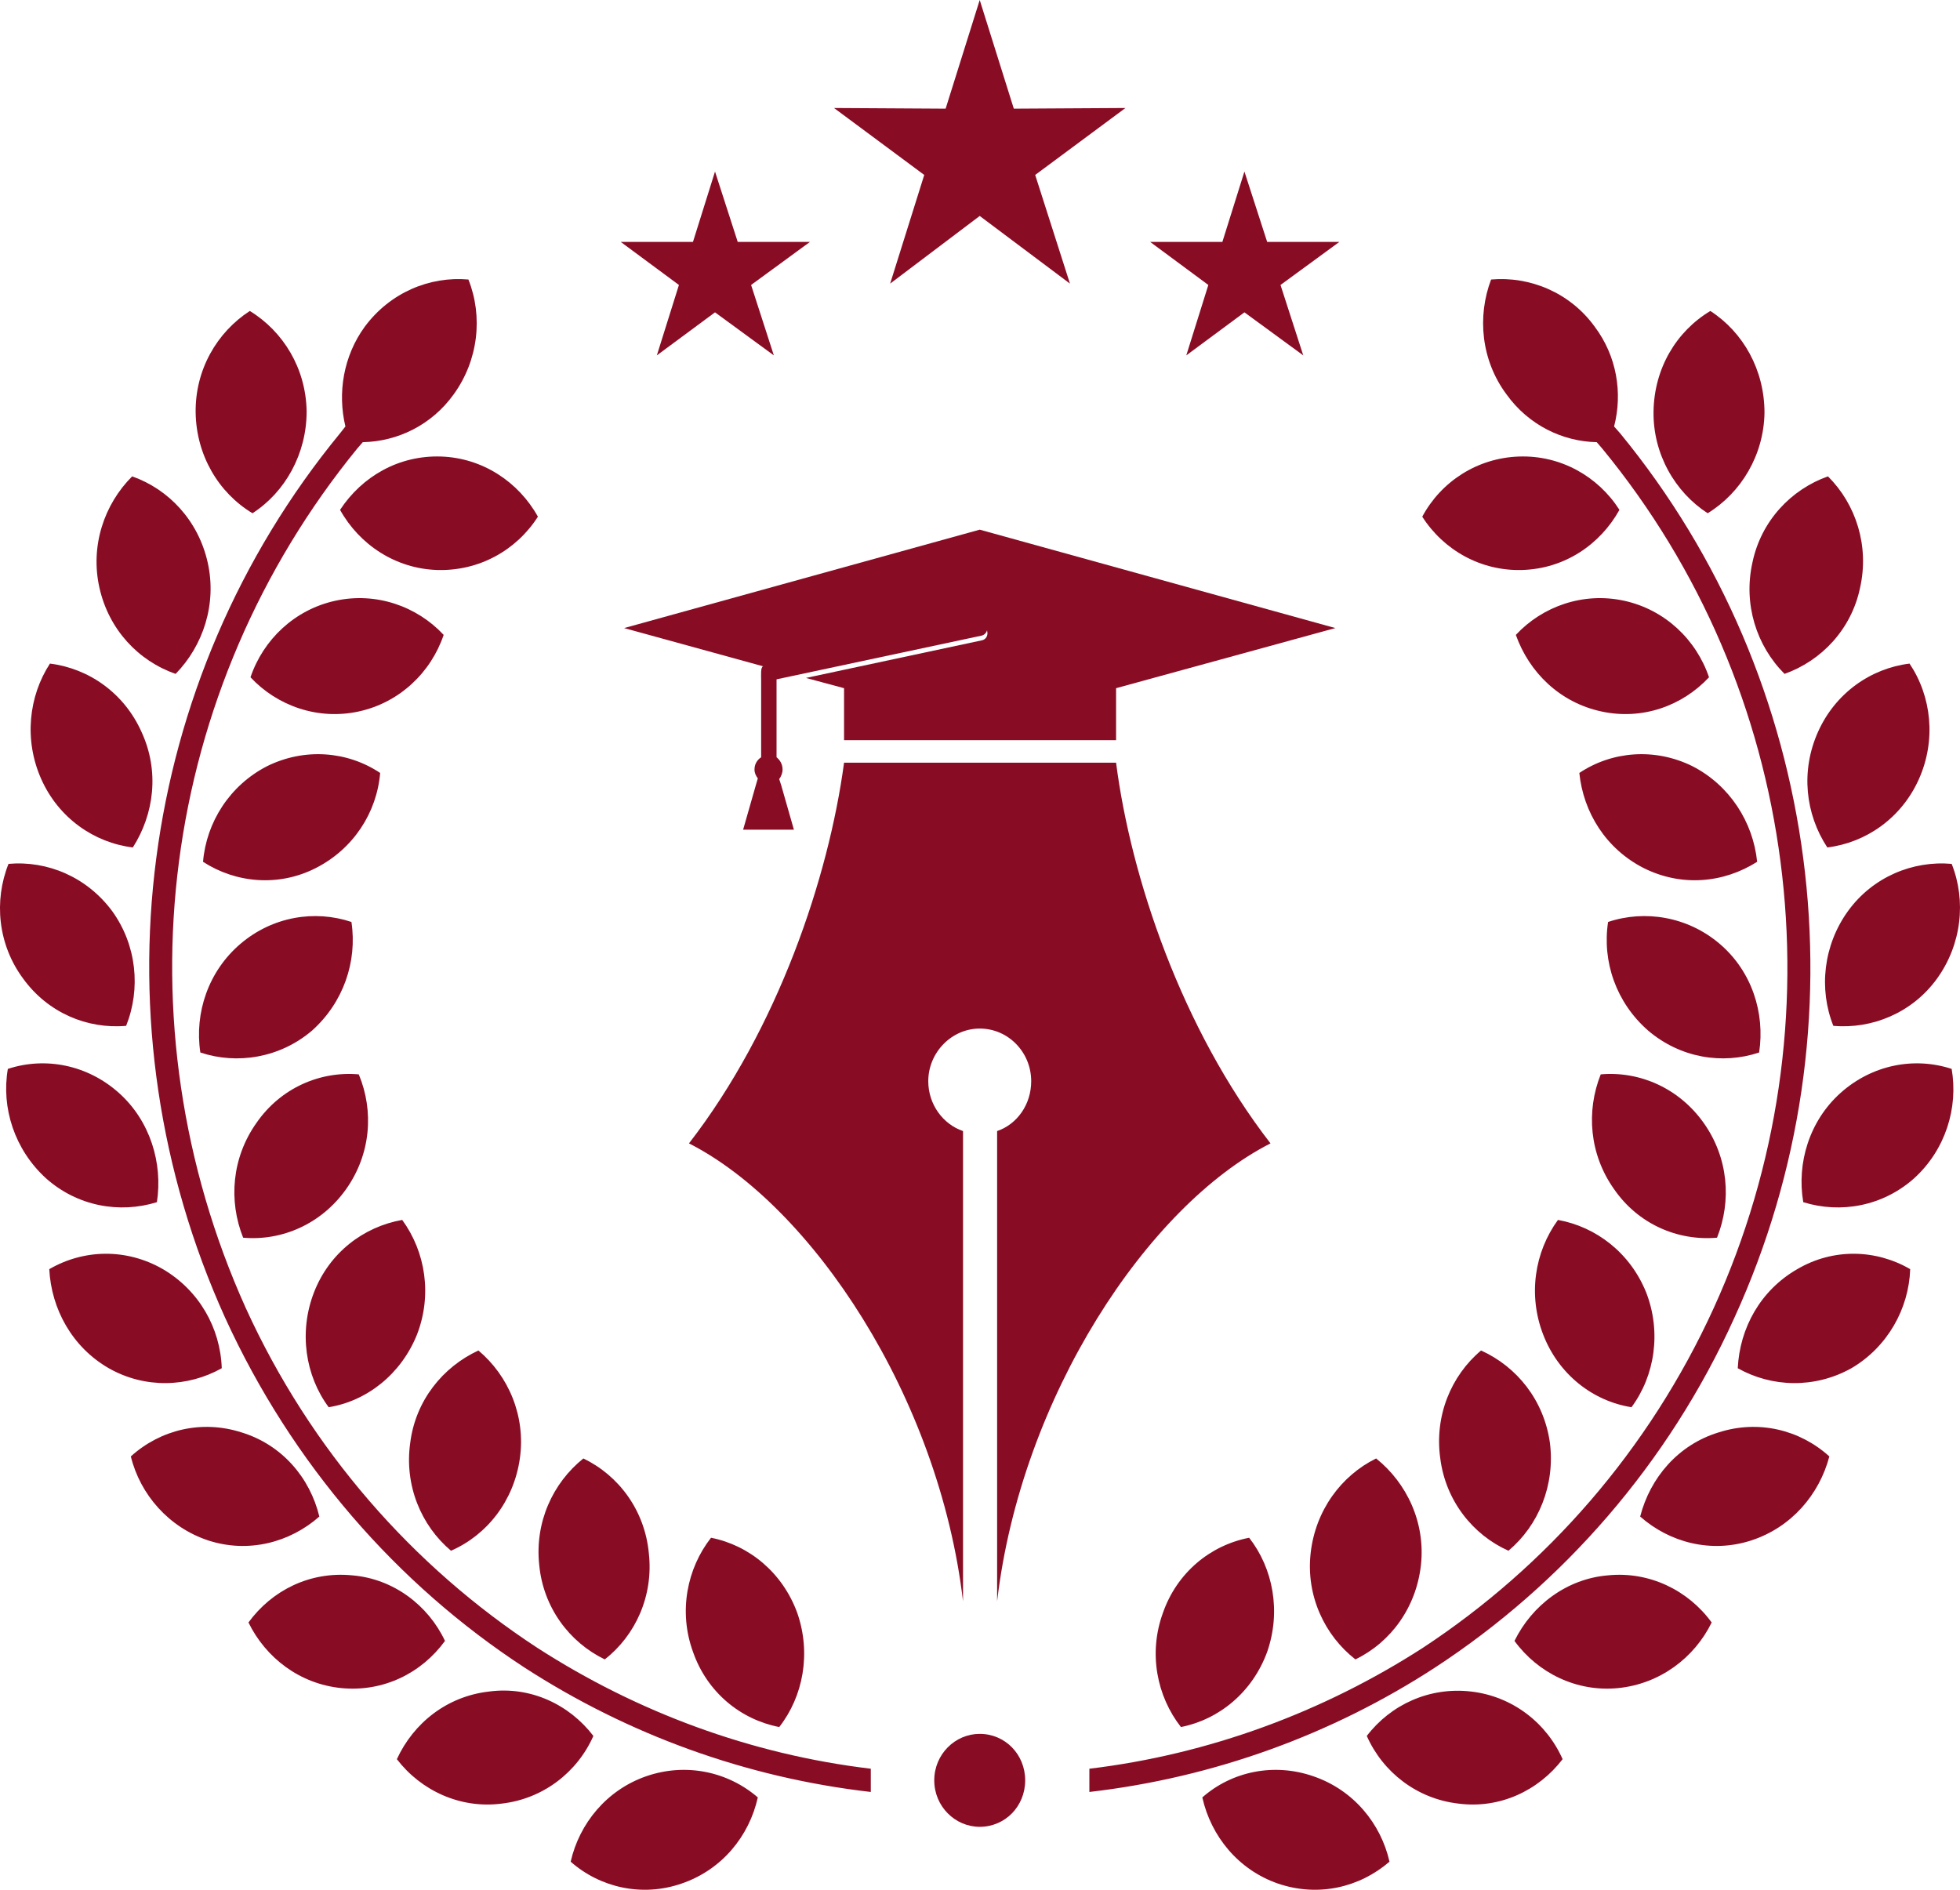
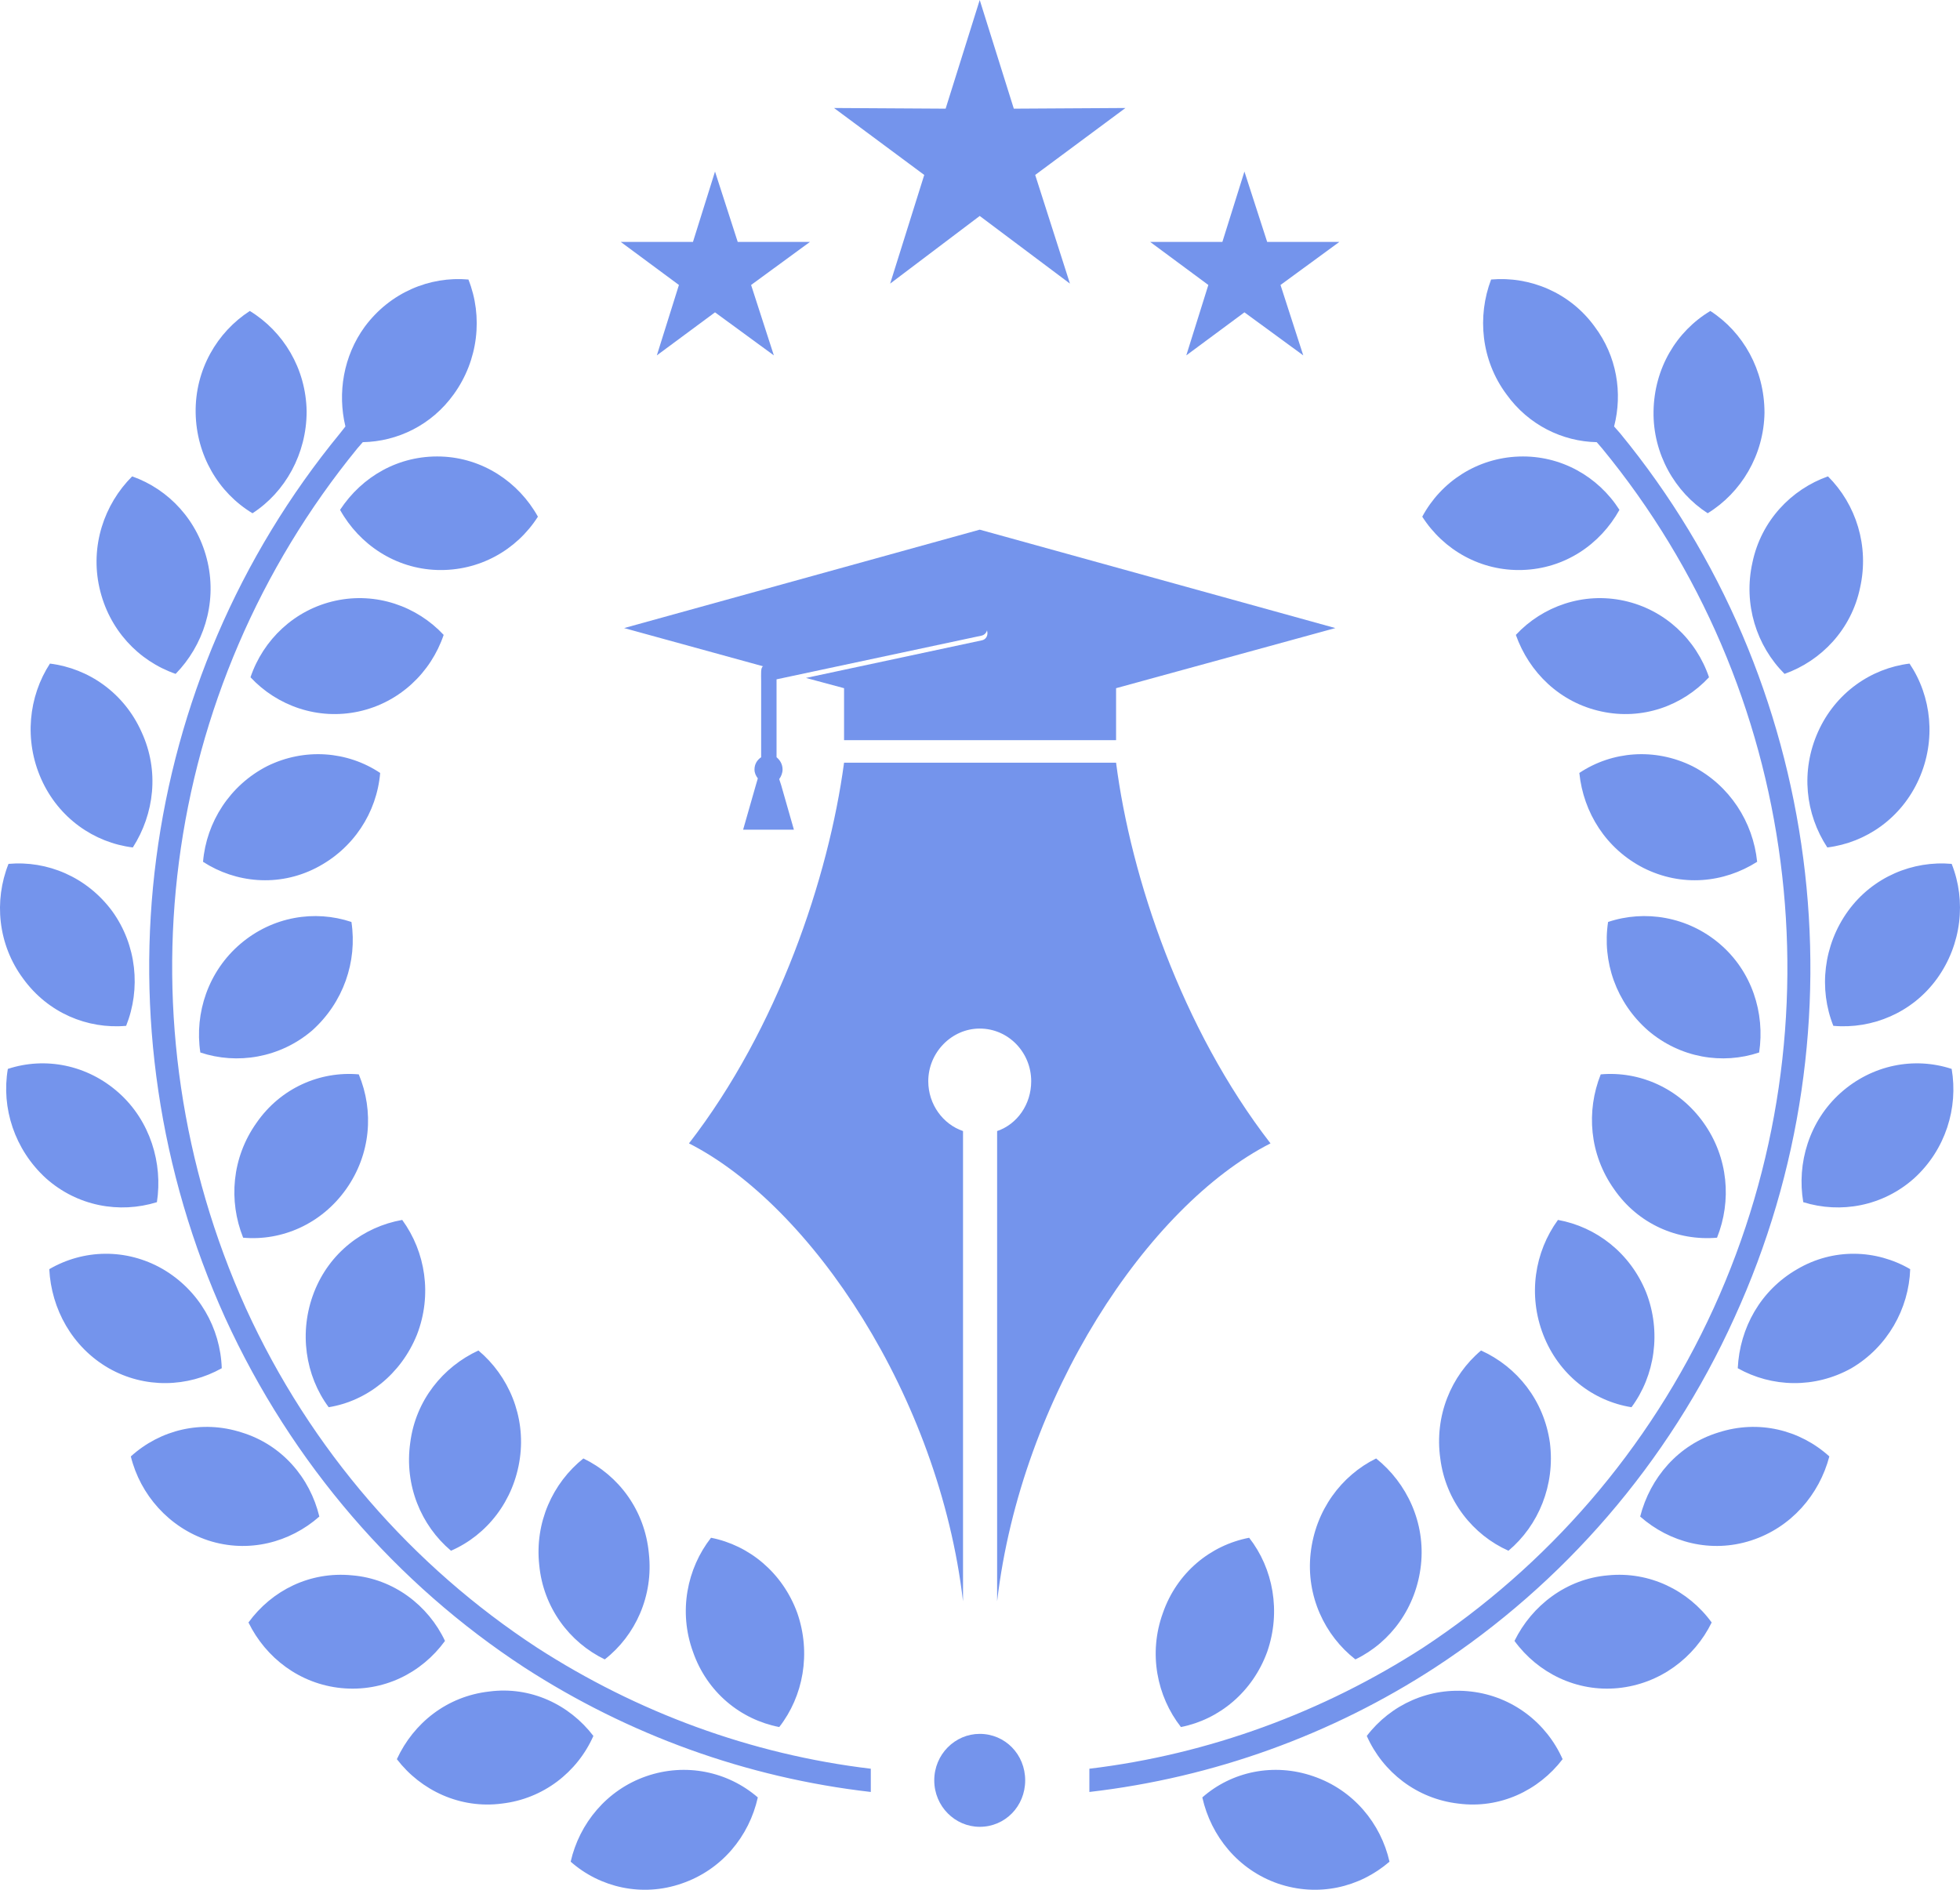
<svg xmlns="http://www.w3.org/2000/svg" width="56" height="54" viewBox="0 0 56 54" fill="none">
-   <path fill-rule="evenodd" clip-rule="evenodd" d="M28.489 45.757C29.177 39.898 32.805 34.449 36.3 32.672C33.76 29.391 32.309 25.075 31.888 21.794H27.992H24.116C23.676 25.075 22.225 29.391 19.685 32.672C23.18 34.449 26.828 39.898 27.515 45.757V32.32C26.942 32.125 26.522 31.559 26.522 30.895C26.522 30.074 27.19 29.391 27.992 29.391C28.814 29.391 29.463 30.074 29.463 30.895C29.463 31.559 29.062 32.125 28.489 32.32V45.757ZM27.992 15.135L38.153 17.947L31.888 19.665V21.15H24.116V19.665L23.027 19.372L28.05 18.298C28.165 18.279 28.241 18.162 28.203 18.025V18.005C28.183 18.084 28.126 18.142 28.05 18.162L22.187 19.412V21.638C22.282 21.716 22.359 21.833 22.359 21.989C22.359 22.087 22.32 22.185 22.263 22.263L22.32 22.438L22.683 23.708H21.957H21.232L21.595 22.438L21.652 22.243C21.595 22.165 21.557 22.087 21.557 21.989C21.557 21.833 21.633 21.716 21.747 21.638V19.451C21.747 19.275 21.728 19.06 21.805 19.04L17.832 17.947L27.992 15.135Z" fill="#890C25" />
-   <path fill-rule="evenodd" clip-rule="evenodd" d="M42.03 48.335C40.846 48.198 39.738 48.706 39.051 49.604C39.509 50.639 40.483 51.401 41.667 51.537C42.851 51.693 43.959 51.166 44.646 50.268C44.188 49.233 43.214 48.471 42.03 48.335ZM37.523 50.756C36.396 50.365 35.193 50.619 34.352 51.361C34.601 52.475 35.384 53.431 36.511 53.822C37.657 54.213 38.84 53.939 39.7 53.197C39.452 52.104 38.669 51.147 37.523 50.756ZM43.042 11.268C43.672 12.147 44.646 12.616 45.621 12.635L45.773 12.811C48.6 16.248 50.319 20.349 50.872 24.626C51.426 28.884 50.815 33.317 48.963 37.379C47.11 41.441 44.188 44.761 40.655 47.085C37.809 48.92 34.544 50.131 31.125 50.541V51.205C34.677 50.795 38.058 49.565 40.999 47.651C44.646 45.269 47.664 41.831 49.555 37.652C51.465 33.473 52.095 28.922 51.522 24.529C50.949 20.134 49.192 15.916 46.289 12.381L46.117 12.186C46.365 11.229 46.194 10.174 45.563 9.335C44.856 8.358 43.711 7.89 42.603 7.987C42.202 9.042 42.316 10.292 43.042 11.268ZM43.501 16.287C44.704 16.248 45.716 15.565 46.27 14.569C45.658 13.611 44.589 13.006 43.405 13.045C42.202 13.084 41.17 13.768 40.636 14.764C41.247 15.721 42.316 16.326 43.501 16.287ZM45.754 20.33C46.919 20.584 48.065 20.173 48.829 19.353C48.466 18.279 47.569 17.42 46.403 17.166C45.239 16.912 44.074 17.322 43.31 18.142C43.691 19.216 44.57 20.076 45.754 20.33ZM46.957 24.802C48.046 25.349 49.249 25.232 50.204 24.626C50.09 23.494 49.421 22.439 48.352 21.892C47.282 21.365 46.06 21.462 45.124 22.087C45.239 23.22 45.888 24.255 46.957 24.802ZM47.091 29.45C48.008 30.231 49.211 30.426 50.261 30.075C50.433 28.942 50.051 27.751 49.134 26.97C48.218 26.189 46.996 25.993 45.945 26.345C45.773 27.477 46.174 28.649 47.091 29.45ZM46.117 33.981C46.804 34.977 47.931 35.465 49.058 35.367C49.478 34.313 49.383 33.082 48.676 32.086C47.969 31.09 46.843 30.602 45.735 30.7C45.315 31.754 45.41 32.985 46.117 33.981ZM44.093 38.141C44.532 39.273 45.506 40.035 46.614 40.211C47.282 39.312 47.473 38.062 47.033 36.93C46.575 35.797 45.601 35.055 44.513 34.859C43.844 35.777 43.653 37.008 44.093 38.141ZM41.151 41.675C41.304 42.886 42.087 43.862 43.099 44.312C43.959 43.589 44.436 42.437 44.283 41.226C44.112 40.015 43.348 39.058 42.316 38.59C41.457 39.312 40.98 40.464 41.151 41.675ZM37.446 44.39C37.313 45.6 37.847 46.733 38.726 47.417C39.738 46.928 40.464 45.932 40.598 44.722C40.731 43.511 40.197 42.378 39.318 41.675C38.325 42.163 37.58 43.159 37.446 44.39ZM33.226 46.089C32.806 47.241 33.053 48.471 33.741 49.35C34.83 49.135 35.785 48.354 36.205 47.202C36.606 46.05 36.377 44.819 35.69 43.941C34.582 44.155 33.627 44.937 33.226 46.089ZM47.244 11.756C47.225 12.967 47.855 14.061 48.791 14.666C49.746 14.08 50.395 13.006 50.414 11.795C50.414 10.565 49.803 9.491 48.867 8.886C47.893 9.471 47.263 10.526 47.244 11.756ZM50.07 16.072C49.803 17.264 50.185 18.455 50.987 19.256C52.037 18.884 52.897 17.986 53.145 16.795C53.412 15.604 53.031 14.412 52.228 13.612C51.178 13.983 50.319 14.881 50.07 16.072ZM51.942 20.916C51.445 22.029 51.579 23.259 52.209 24.216C53.317 24.079 54.329 23.376 54.826 22.263C55.323 21.15 55.189 19.9 54.558 18.962C53.451 19.099 52.439 19.802 51.942 20.916ZM52.801 26.032C52.095 27.009 51.961 28.259 52.381 29.313C53.489 29.411 54.635 28.942 55.342 27.966C56.048 26.989 56.182 25.739 55.762 24.685C54.654 24.587 53.508 25.056 52.801 26.032ZM52.591 31.227C51.694 32.028 51.331 33.239 51.522 34.352C52.591 34.684 53.794 34.469 54.692 33.668C55.59 32.848 55.952 31.657 55.762 30.544C54.692 30.192 53.489 30.426 52.591 31.227ZM51.35 36.266C50.299 36.871 49.707 37.945 49.65 39.097C50.624 39.644 51.847 39.683 52.897 39.097C53.928 38.492 54.539 37.398 54.577 36.266C53.604 35.699 52.381 35.66 51.35 36.266ZM49.096 40.933C47.95 41.285 47.148 42.222 46.862 43.335C47.702 44.077 48.886 44.39 50.032 44.019C51.178 43.648 51.98 42.71 52.267 41.617C51.426 40.855 50.242 40.562 49.096 40.933ZM45.945 45.015C44.761 45.112 43.768 45.874 43.271 46.889C43.94 47.807 45.048 48.354 46.231 48.237C47.416 48.12 48.409 47.378 48.905 46.362C48.237 45.444 47.129 44.897 45.945 45.015Z" fill="#890C25" />
-   <path fill-rule="evenodd" clip-rule="evenodd" d="M18.463 50.756C19.59 50.365 20.793 50.619 21.652 51.361C21.404 52.475 20.621 53.431 19.475 53.822C18.348 54.213 17.145 53.939 16.305 53.197C16.553 52.104 17.336 51.147 18.463 50.756ZM12.963 11.268C12.332 12.147 11.358 12.616 10.365 12.635L10.212 12.811C7.405 16.248 5.667 20.349 5.113 24.626C4.559 28.884 5.19 33.317 7.023 37.379C8.876 41.441 11.798 44.761 15.35 47.085C18.195 48.92 21.442 50.131 24.88 50.541V51.205C21.308 50.795 17.947 49.565 14.987 47.651C11.339 45.269 8.341 41.831 6.431 37.652C4.54 33.473 3.891 28.922 4.464 24.529C5.037 20.134 6.813 15.916 9.716 12.381L9.869 12.186C9.639 11.229 9.811 10.174 10.422 9.335C11.148 8.358 12.275 7.89 13.383 7.987C13.803 9.042 13.669 10.292 12.963 11.268ZM12.485 16.287C11.301 16.248 10.27 15.565 9.716 14.569C10.346 13.611 11.397 13.006 12.6 13.045C13.784 13.084 14.815 13.768 15.369 14.764C14.758 15.721 13.688 16.326 12.485 16.287ZM10.251 20.33C9.086 20.584 7.921 20.173 7.157 19.353C7.52 18.279 8.417 17.42 9.582 17.166C10.747 16.912 11.912 17.322 12.676 18.142C12.313 19.216 11.416 20.076 10.251 20.33ZM9.028 24.802C7.959 25.349 6.736 25.232 5.801 24.626C5.896 23.494 6.565 22.439 7.634 21.892C8.703 21.365 9.926 21.462 10.862 22.087C10.766 23.22 10.098 24.255 9.028 24.802ZM8.914 29.45C7.997 30.231 6.775 30.426 5.724 30.075C5.553 28.942 5.953 27.751 6.87 26.97C7.787 26.189 8.99 25.993 10.041 26.345C10.212 27.477 9.811 28.649 8.914 29.45ZM9.888 33.981C9.181 34.977 8.054 35.465 6.947 35.367C6.526 34.313 6.622 33.082 7.328 32.086C8.016 31.09 9.143 30.602 10.251 30.7C10.69 31.754 10.594 32.985 9.888 33.981ZM11.912 38.141C11.454 39.273 10.48 40.035 9.391 40.211C8.723 39.312 8.532 38.062 8.971 36.93C9.41 35.797 10.384 35.055 11.492 34.859C12.161 35.777 12.352 37.008 11.912 38.141ZM14.853 41.675C14.682 42.886 13.917 43.862 12.886 44.312C12.027 43.589 11.549 42.437 11.721 41.226C11.874 40.015 12.657 39.058 13.669 38.59C14.529 39.312 15.025 40.464 14.853 41.675ZM18.539 44.39C18.673 45.6 18.157 46.733 17.279 47.417C16.267 46.928 15.522 45.932 15.407 44.722C15.274 43.511 15.789 42.378 16.668 41.675C17.68 42.163 18.425 43.159 18.539 44.39ZM22.779 46.089C23.18 47.241 22.951 48.471 22.264 49.35C21.156 49.135 20.201 48.354 19.8 47.202C19.38 46.05 19.628 44.819 20.315 43.941C21.404 44.155 22.359 44.937 22.779 46.089ZM8.761 11.756C8.761 12.967 8.15 14.061 7.214 14.666C6.24 14.08 5.61 13.006 5.59 11.795C5.571 10.565 6.202 9.491 7.138 8.886C8.093 9.471 8.742 10.526 8.761 11.756ZM5.934 16.072C6.202 17.264 5.801 18.455 5.018 19.256C3.948 18.884 3.108 17.986 2.841 16.795C2.573 15.604 2.974 14.412 3.776 13.612C4.827 13.983 5.667 14.881 5.934 16.072ZM4.044 20.916C4.559 22.029 4.407 23.259 3.795 24.216C2.687 24.079 1.675 23.376 1.179 22.263C0.682 21.15 0.816 19.9 1.427 18.962C2.535 19.099 3.547 19.802 4.044 20.916ZM3.203 26.032C3.91 27.009 4.025 28.259 3.604 29.313C2.497 29.411 1.37 28.942 0.663 27.966C-0.063 26.989 -0.177 25.739 0.243 24.685C1.351 24.587 2.478 25.056 3.203 26.032ZM3.394 31.227C4.292 32.028 4.655 33.239 4.483 34.352C3.413 34.684 2.21 34.469 1.312 33.668C0.415 32.848 0.033 31.657 0.224 30.544C1.293 30.192 2.497 30.426 3.394 31.227ZM4.655 36.266C5.686 36.871 6.297 37.945 6.336 39.097C5.361 39.644 4.139 39.683 3.108 39.097C2.057 38.492 1.465 37.398 1.408 36.266C2.382 35.699 3.604 35.66 4.655 36.266ZM6.908 40.933C8.054 41.285 8.856 42.222 9.124 43.335C8.284 44.077 7.099 44.39 5.953 44.019C4.827 43.648 4.006 42.71 3.738 41.617C4.579 40.855 5.763 40.562 6.908 40.933ZM10.06 45.015C11.243 45.112 12.237 45.874 12.714 46.889C12.046 47.807 10.957 48.354 9.754 48.237C8.57 48.12 7.596 47.378 7.099 46.362C7.768 45.444 8.856 44.897 10.06 45.015ZM13.975 48.335C15.159 48.178 16.267 48.706 16.954 49.604C16.496 50.639 15.522 51.401 14.338 51.537C13.154 51.693 12.027 51.166 11.339 50.268C11.816 49.233 12.772 48.471 13.975 48.335Z" fill="#890C25" />
-   <path fill-rule="evenodd" clip-rule="evenodd" d="M27.992 0L28.966 3.105L32.156 3.086L29.577 4.999L30.57 8.104L27.992 6.171L25.433 8.104L26.407 4.999L23.829 3.086L27.018 3.105L27.992 0ZM20.429 4.902L19.799 6.913H17.736L19.398 8.143L18.767 10.155L20.429 8.925L22.11 10.155L21.46 8.143L23.141 6.913H21.078L20.429 4.902ZM35.555 4.902L36.205 6.913H38.267L36.586 8.143L37.236 10.155L35.555 8.925L33.894 10.155L34.524 8.143L32.862 6.913H34.925L35.555 4.902Z" fill="#890C25" />
-   <path fill-rule="evenodd" clip-rule="evenodd" d="M27.992 49.545C28.718 49.545 29.291 50.131 29.291 50.873C29.291 51.615 28.718 52.201 27.992 52.201C27.286 52.201 26.693 51.615 26.693 50.873C26.693 50.131 27.286 49.545 27.992 49.545Z" fill="#890C25" />
+   <path fill-rule="evenodd" clip-rule="evenodd" d="M28.489 45.757C29.177 39.898 32.805 34.449 36.3 32.672C33.76 29.391 32.309 25.075 31.888 21.794H27.992H24.116C23.676 25.075 22.225 29.391 19.685 32.672C23.18 34.449 26.828 39.898 27.515 45.757V32.32C26.942 32.125 26.522 31.559 26.522 30.895C26.522 30.074 27.19 29.391 27.992 29.391C28.814 29.391 29.463 30.074 29.463 30.895C29.463 31.559 29.062 32.125 28.489 32.32V45.757ZM27.992 15.135L38.153 17.947L31.888 19.665V21.15H24.116V19.665L23.027 19.372L28.05 18.298C28.165 18.279 28.241 18.162 28.203 18.025V18.005C28.183 18.084 28.126 18.142 28.05 18.162L22.187 19.412V21.638C22.282 21.716 22.359 21.833 22.359 21.989C22.359 22.087 22.32 22.185 22.263 22.263L22.32 22.438L22.683 23.708H21.957H21.232L21.595 22.438L21.652 22.243C21.595 22.165 21.557 22.087 21.557 21.989C21.557 21.833 21.633 21.716 21.747 21.638V19.451C21.747 19.275 21.728 19.06 21.805 19.04L17.832 17.947L27.992 15.135Z" fill="#7494ec" />
+   <path fill-rule="evenodd" clip-rule="evenodd" d="M42.03 48.335C40.846 48.198 39.738 48.706 39.051 49.604C39.509 50.639 40.483 51.401 41.667 51.537C42.851 51.693 43.959 51.166 44.646 50.268C44.188 49.233 43.214 48.471 42.03 48.335ZM37.523 50.756C36.396 50.365 35.193 50.619 34.352 51.361C34.601 52.475 35.384 53.431 36.511 53.822C37.657 54.213 38.84 53.939 39.7 53.197C39.452 52.104 38.669 51.147 37.523 50.756ZM43.042 11.268C43.672 12.147 44.646 12.616 45.621 12.635L45.773 12.811C48.6 16.248 50.319 20.349 50.872 24.626C51.426 28.884 50.815 33.317 48.963 37.379C47.11 41.441 44.188 44.761 40.655 47.085C37.809 48.92 34.544 50.131 31.125 50.541V51.205C34.677 50.795 38.058 49.565 40.999 47.651C44.646 45.269 47.664 41.831 49.555 37.652C51.465 33.473 52.095 28.922 51.522 24.529C50.949 20.134 49.192 15.916 46.289 12.381L46.117 12.186C46.365 11.229 46.194 10.174 45.563 9.335C44.856 8.358 43.711 7.89 42.603 7.987C42.202 9.042 42.316 10.292 43.042 11.268ZM43.501 16.287C44.704 16.248 45.716 15.565 46.27 14.569C45.658 13.611 44.589 13.006 43.405 13.045C42.202 13.084 41.17 13.768 40.636 14.764C41.247 15.721 42.316 16.326 43.501 16.287ZM45.754 20.33C46.919 20.584 48.065 20.173 48.829 19.353C48.466 18.279 47.569 17.42 46.403 17.166C45.239 16.912 44.074 17.322 43.31 18.142C43.691 19.216 44.57 20.076 45.754 20.33ZM46.957 24.802C48.046 25.349 49.249 25.232 50.204 24.626C50.09 23.494 49.421 22.439 48.352 21.892C47.282 21.365 46.06 21.462 45.124 22.087C45.239 23.22 45.888 24.255 46.957 24.802ZM47.091 29.45C48.008 30.231 49.211 30.426 50.261 30.075C50.433 28.942 50.051 27.751 49.134 26.97C48.218 26.189 46.996 25.993 45.945 26.345C45.773 27.477 46.174 28.649 47.091 29.45ZM46.117 33.981C46.804 34.977 47.931 35.465 49.058 35.367C49.478 34.313 49.383 33.082 48.676 32.086C47.969 31.09 46.843 30.602 45.735 30.7C45.315 31.754 45.41 32.985 46.117 33.981ZM44.093 38.141C44.532 39.273 45.506 40.035 46.614 40.211C47.282 39.312 47.473 38.062 47.033 36.93C46.575 35.797 45.601 35.055 44.513 34.859C43.844 35.777 43.653 37.008 44.093 38.141ZM41.151 41.675C41.304 42.886 42.087 43.862 43.099 44.312C43.959 43.589 44.436 42.437 44.283 41.226C44.112 40.015 43.348 39.058 42.316 38.59C41.457 39.312 40.98 40.464 41.151 41.675ZM37.446 44.39C37.313 45.6 37.847 46.733 38.726 47.417C39.738 46.928 40.464 45.932 40.598 44.722C40.731 43.511 40.197 42.378 39.318 41.675C38.325 42.163 37.58 43.159 37.446 44.39ZM33.226 46.089C32.806 47.241 33.053 48.471 33.741 49.35C34.83 49.135 35.785 48.354 36.205 47.202C36.606 46.05 36.377 44.819 35.69 43.941C34.582 44.155 33.627 44.937 33.226 46.089ZM47.244 11.756C47.225 12.967 47.855 14.061 48.791 14.666C49.746 14.08 50.395 13.006 50.414 11.795C50.414 10.565 49.803 9.491 48.867 8.886C47.893 9.471 47.263 10.526 47.244 11.756ZM50.07 16.072C49.803 17.264 50.185 18.455 50.987 19.256C52.037 18.884 52.897 17.986 53.145 16.795C53.412 15.604 53.031 14.412 52.228 13.612C51.178 13.983 50.319 14.881 50.07 16.072ZM51.942 20.916C51.445 22.029 51.579 23.259 52.209 24.216C53.317 24.079 54.329 23.376 54.826 22.263C55.323 21.15 55.189 19.9 54.558 18.962C53.451 19.099 52.439 19.802 51.942 20.916ZM52.801 26.032C52.095 27.009 51.961 28.259 52.381 29.313C53.489 29.411 54.635 28.942 55.342 27.966C56.048 26.989 56.182 25.739 55.762 24.685C54.654 24.587 53.508 25.056 52.801 26.032ZM52.591 31.227C51.694 32.028 51.331 33.239 51.522 34.352C52.591 34.684 53.794 34.469 54.692 33.668C55.59 32.848 55.952 31.657 55.762 30.544C54.692 30.192 53.489 30.426 52.591 31.227ZM51.35 36.266C50.299 36.871 49.707 37.945 49.65 39.097C50.624 39.644 51.847 39.683 52.897 39.097C53.928 38.492 54.539 37.398 54.577 36.266C53.604 35.699 52.381 35.66 51.35 36.266ZM49.096 40.933C47.95 41.285 47.148 42.222 46.862 43.335C47.702 44.077 48.886 44.39 50.032 44.019C51.178 43.648 51.98 42.71 52.267 41.617C51.426 40.855 50.242 40.562 49.096 40.933ZM45.945 45.015C44.761 45.112 43.768 45.874 43.271 46.889C43.94 47.807 45.048 48.354 46.231 48.237C47.416 48.12 48.409 47.378 48.905 46.362C48.237 45.444 47.129 44.897 45.945 45.015Z" fill="#7494ec" />
+   <path fill-rule="evenodd" clip-rule="evenodd" d="M18.463 50.756C19.59 50.365 20.793 50.619 21.652 51.361C21.404 52.475 20.621 53.431 19.475 53.822C18.348 54.213 17.145 53.939 16.305 53.197C16.553 52.104 17.336 51.147 18.463 50.756ZM12.963 11.268C12.332 12.147 11.358 12.616 10.365 12.635L10.212 12.811C7.405 16.248 5.667 20.349 5.113 24.626C4.559 28.884 5.19 33.317 7.023 37.379C8.876 41.441 11.798 44.761 15.35 47.085C18.195 48.92 21.442 50.131 24.88 50.541V51.205C21.308 50.795 17.947 49.565 14.987 47.651C11.339 45.269 8.341 41.831 6.431 37.652C4.54 33.473 3.891 28.922 4.464 24.529C5.037 20.134 6.813 15.916 9.716 12.381L9.869 12.186C9.639 11.229 9.811 10.174 10.422 9.335C11.148 8.358 12.275 7.89 13.383 7.987C13.803 9.042 13.669 10.292 12.963 11.268ZM12.485 16.287C11.301 16.248 10.27 15.565 9.716 14.569C10.346 13.611 11.397 13.006 12.6 13.045C13.784 13.084 14.815 13.768 15.369 14.764C14.758 15.721 13.688 16.326 12.485 16.287ZM10.251 20.33C9.086 20.584 7.921 20.173 7.157 19.353C7.52 18.279 8.417 17.42 9.582 17.166C10.747 16.912 11.912 17.322 12.676 18.142C12.313 19.216 11.416 20.076 10.251 20.33ZM9.028 24.802C7.959 25.349 6.736 25.232 5.801 24.626C5.896 23.494 6.565 22.439 7.634 21.892C8.703 21.365 9.926 21.462 10.862 22.087C10.766 23.22 10.098 24.255 9.028 24.802ZM8.914 29.45C7.997 30.231 6.775 30.426 5.724 30.075C5.553 28.942 5.953 27.751 6.87 26.97C7.787 26.189 8.99 25.993 10.041 26.345C10.212 27.477 9.811 28.649 8.914 29.45ZM9.888 33.981C9.181 34.977 8.054 35.465 6.947 35.367C6.526 34.313 6.622 33.082 7.328 32.086C8.016 31.09 9.143 30.602 10.251 30.7C10.69 31.754 10.594 32.985 9.888 33.981ZM11.912 38.141C11.454 39.273 10.48 40.035 9.391 40.211C8.723 39.312 8.532 38.062 8.971 36.93C9.41 35.797 10.384 35.055 11.492 34.859C12.161 35.777 12.352 37.008 11.912 38.141ZM14.853 41.675C14.682 42.886 13.917 43.862 12.886 44.312C12.027 43.589 11.549 42.437 11.721 41.226C11.874 40.015 12.657 39.058 13.669 38.59C14.529 39.312 15.025 40.464 14.853 41.675ZM18.539 44.39C18.673 45.6 18.157 46.733 17.279 47.417C16.267 46.928 15.522 45.932 15.407 44.722C15.274 43.511 15.789 42.378 16.668 41.675C17.68 42.163 18.425 43.159 18.539 44.39ZM22.779 46.089C23.18 47.241 22.951 48.471 22.264 49.35C21.156 49.135 20.201 48.354 19.8 47.202C19.38 46.05 19.628 44.819 20.315 43.941C21.404 44.155 22.359 44.937 22.779 46.089ZM8.761 11.756C8.761 12.967 8.15 14.061 7.214 14.666C6.24 14.08 5.61 13.006 5.59 11.795C5.571 10.565 6.202 9.491 7.138 8.886C8.093 9.471 8.742 10.526 8.761 11.756ZM5.934 16.072C6.202 17.264 5.801 18.455 5.018 19.256C3.948 18.884 3.108 17.986 2.841 16.795C2.573 15.604 2.974 14.412 3.776 13.612C4.827 13.983 5.667 14.881 5.934 16.072ZM4.044 20.916C4.559 22.029 4.407 23.259 3.795 24.216C2.687 24.079 1.675 23.376 1.179 22.263C0.682 21.15 0.816 19.9 1.427 18.962C2.535 19.099 3.547 19.802 4.044 20.916ZM3.203 26.032C3.91 27.009 4.025 28.259 3.604 29.313C2.497 29.411 1.37 28.942 0.663 27.966C-0.063 26.989 -0.177 25.739 0.243 24.685C1.351 24.587 2.478 25.056 3.203 26.032ZM3.394 31.227C4.292 32.028 4.655 33.239 4.483 34.352C3.413 34.684 2.21 34.469 1.312 33.668C0.415 32.848 0.033 31.657 0.224 30.544C1.293 30.192 2.497 30.426 3.394 31.227ZM4.655 36.266C5.686 36.871 6.297 37.945 6.336 39.097C5.361 39.644 4.139 39.683 3.108 39.097C2.057 38.492 1.465 37.398 1.408 36.266C2.382 35.699 3.604 35.66 4.655 36.266ZM6.908 40.933C8.054 41.285 8.856 42.222 9.124 43.335C8.284 44.077 7.099 44.39 5.953 44.019C4.827 43.648 4.006 42.71 3.738 41.617C4.579 40.855 5.763 40.562 6.908 40.933ZM10.06 45.015C11.243 45.112 12.237 45.874 12.714 46.889C12.046 47.807 10.957 48.354 9.754 48.237C8.57 48.12 7.596 47.378 7.099 46.362C7.768 45.444 8.856 44.897 10.06 45.015ZM13.975 48.335C15.159 48.178 16.267 48.706 16.954 49.604C16.496 50.639 15.522 51.401 14.338 51.537C13.154 51.693 12.027 51.166 11.339 50.268C11.816 49.233 12.772 48.471 13.975 48.335Z" fill="#7494ec" />
+   <path fill-rule="evenodd" clip-rule="evenodd" d="M27.992 0L28.966 3.105L32.156 3.086L29.577 4.999L30.57 8.104L27.992 6.171L25.433 8.104L26.407 4.999L23.829 3.086L27.018 3.105L27.992 0ZM20.429 4.902L19.799 6.913H17.736L19.398 8.143L18.767 10.155L20.429 8.925L22.11 10.155L21.46 8.143L23.141 6.913H21.078L20.429 4.902ZM35.555 4.902L36.205 6.913H38.267L36.586 8.143L37.236 10.155L35.555 8.925L33.894 10.155L34.524 8.143L32.862 6.913H34.925L35.555 4.902Z" fill="#7494ec" />
+   <path fill-rule="evenodd" clip-rule="evenodd" d="M27.992 49.545C28.718 49.545 29.291 50.131 29.291 50.873C29.291 51.615 28.718 52.201 27.992 52.201C27.286 52.201 26.693 51.615 26.693 50.873C26.693 50.131 27.286 49.545 27.992 49.545Z" fill="#7494ec" />
</svg>
